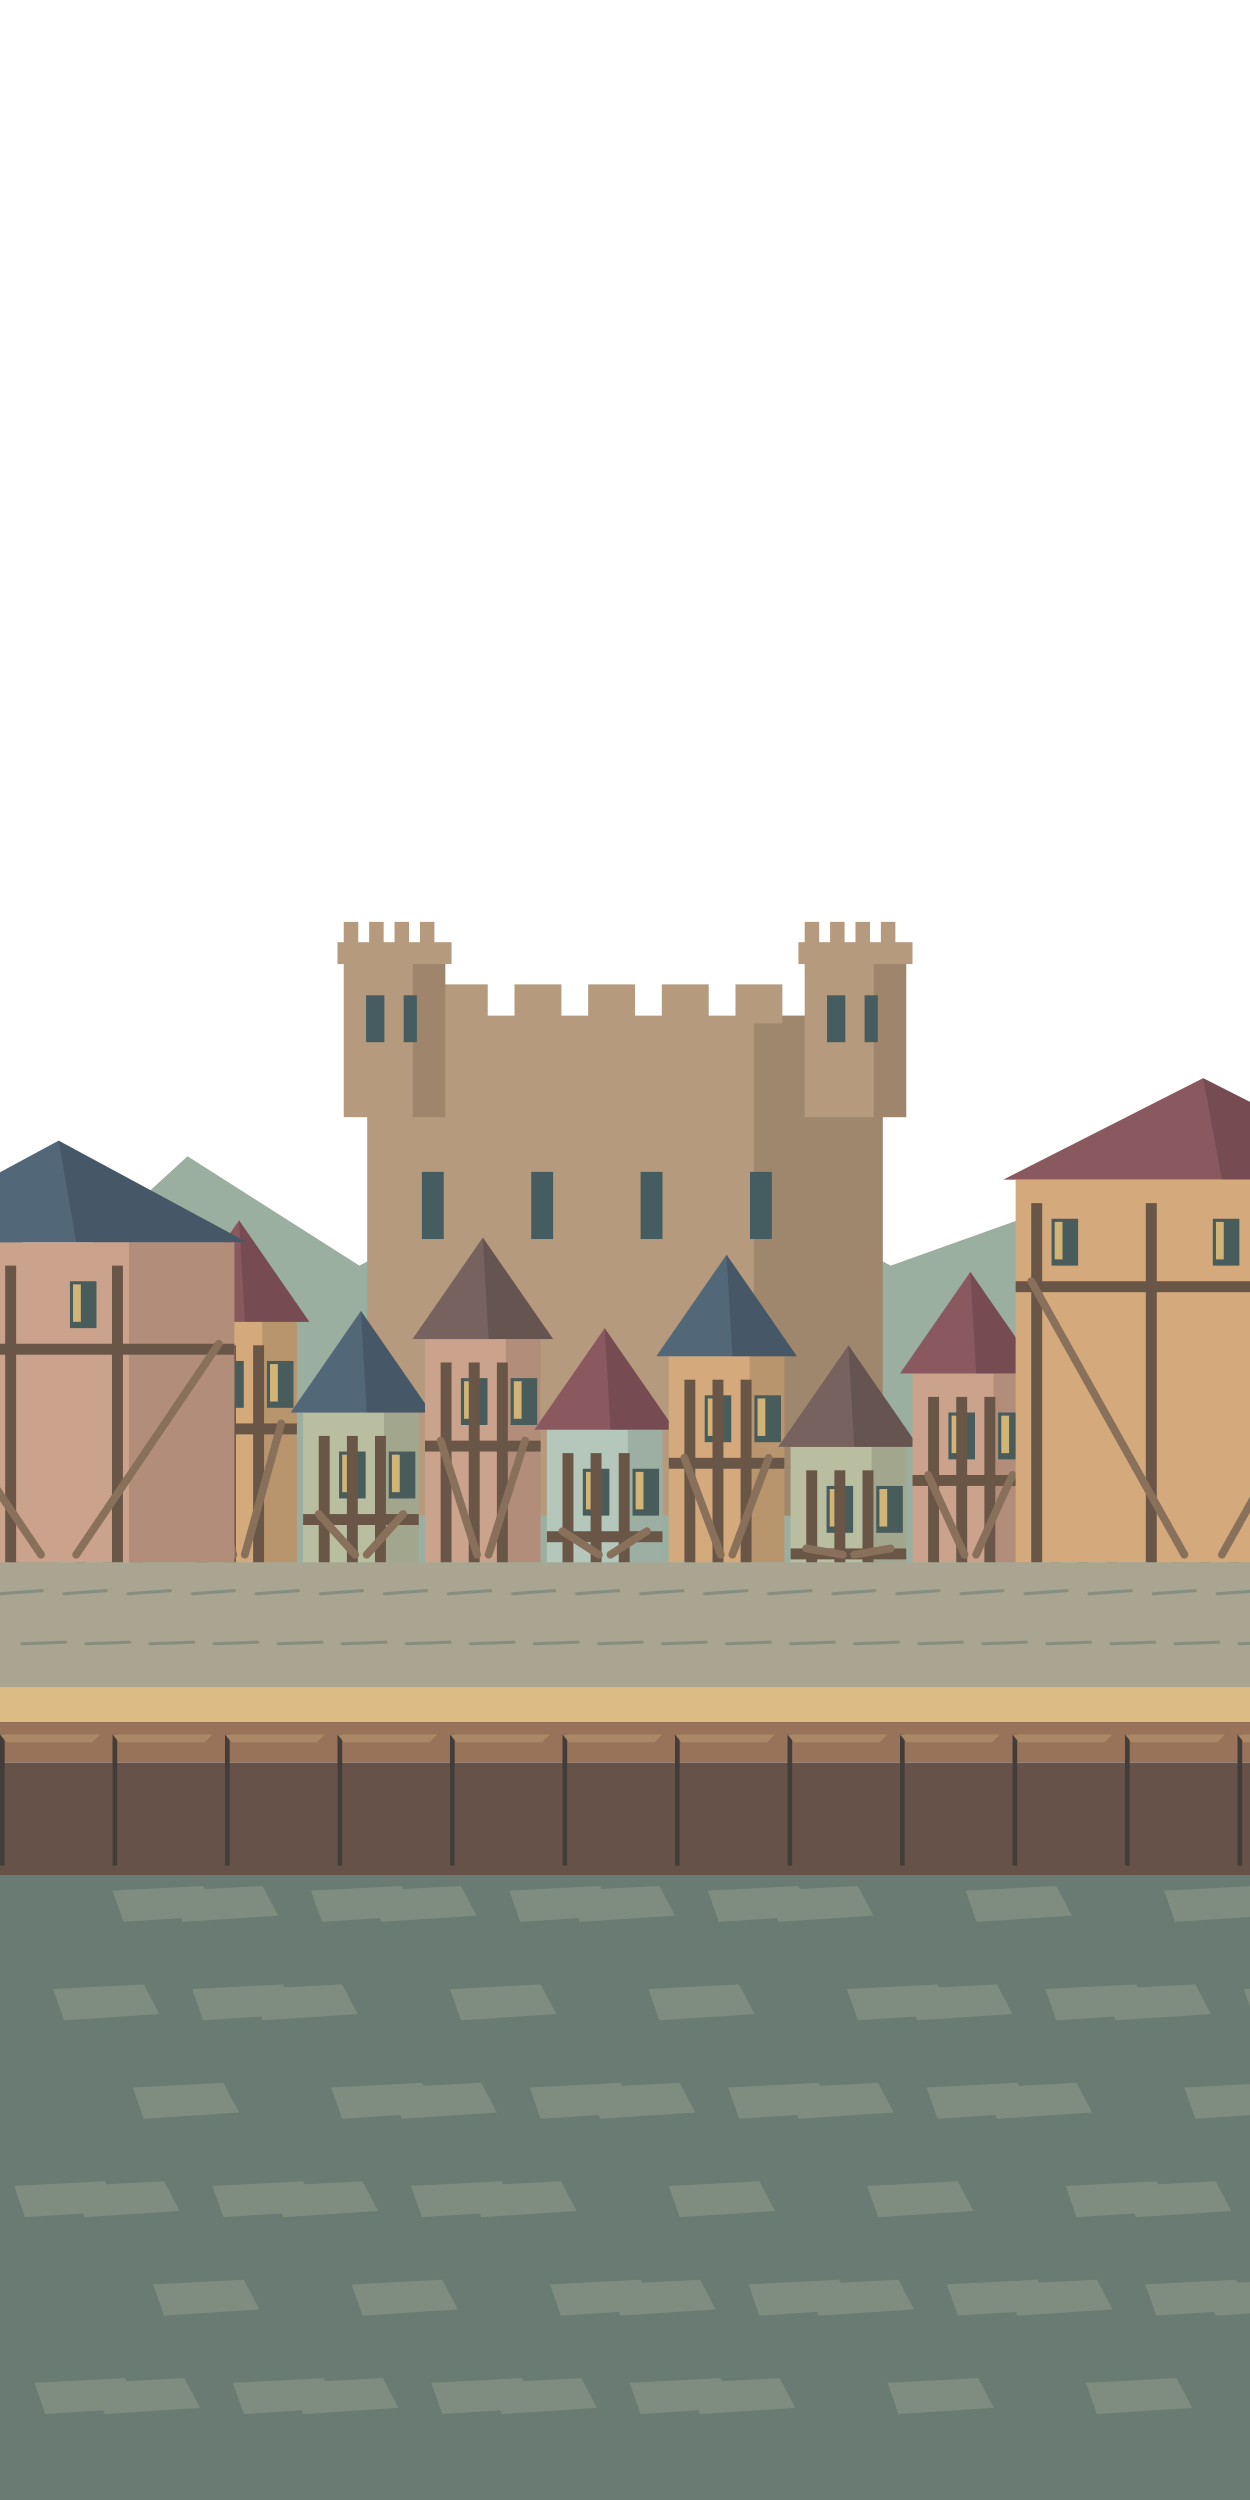
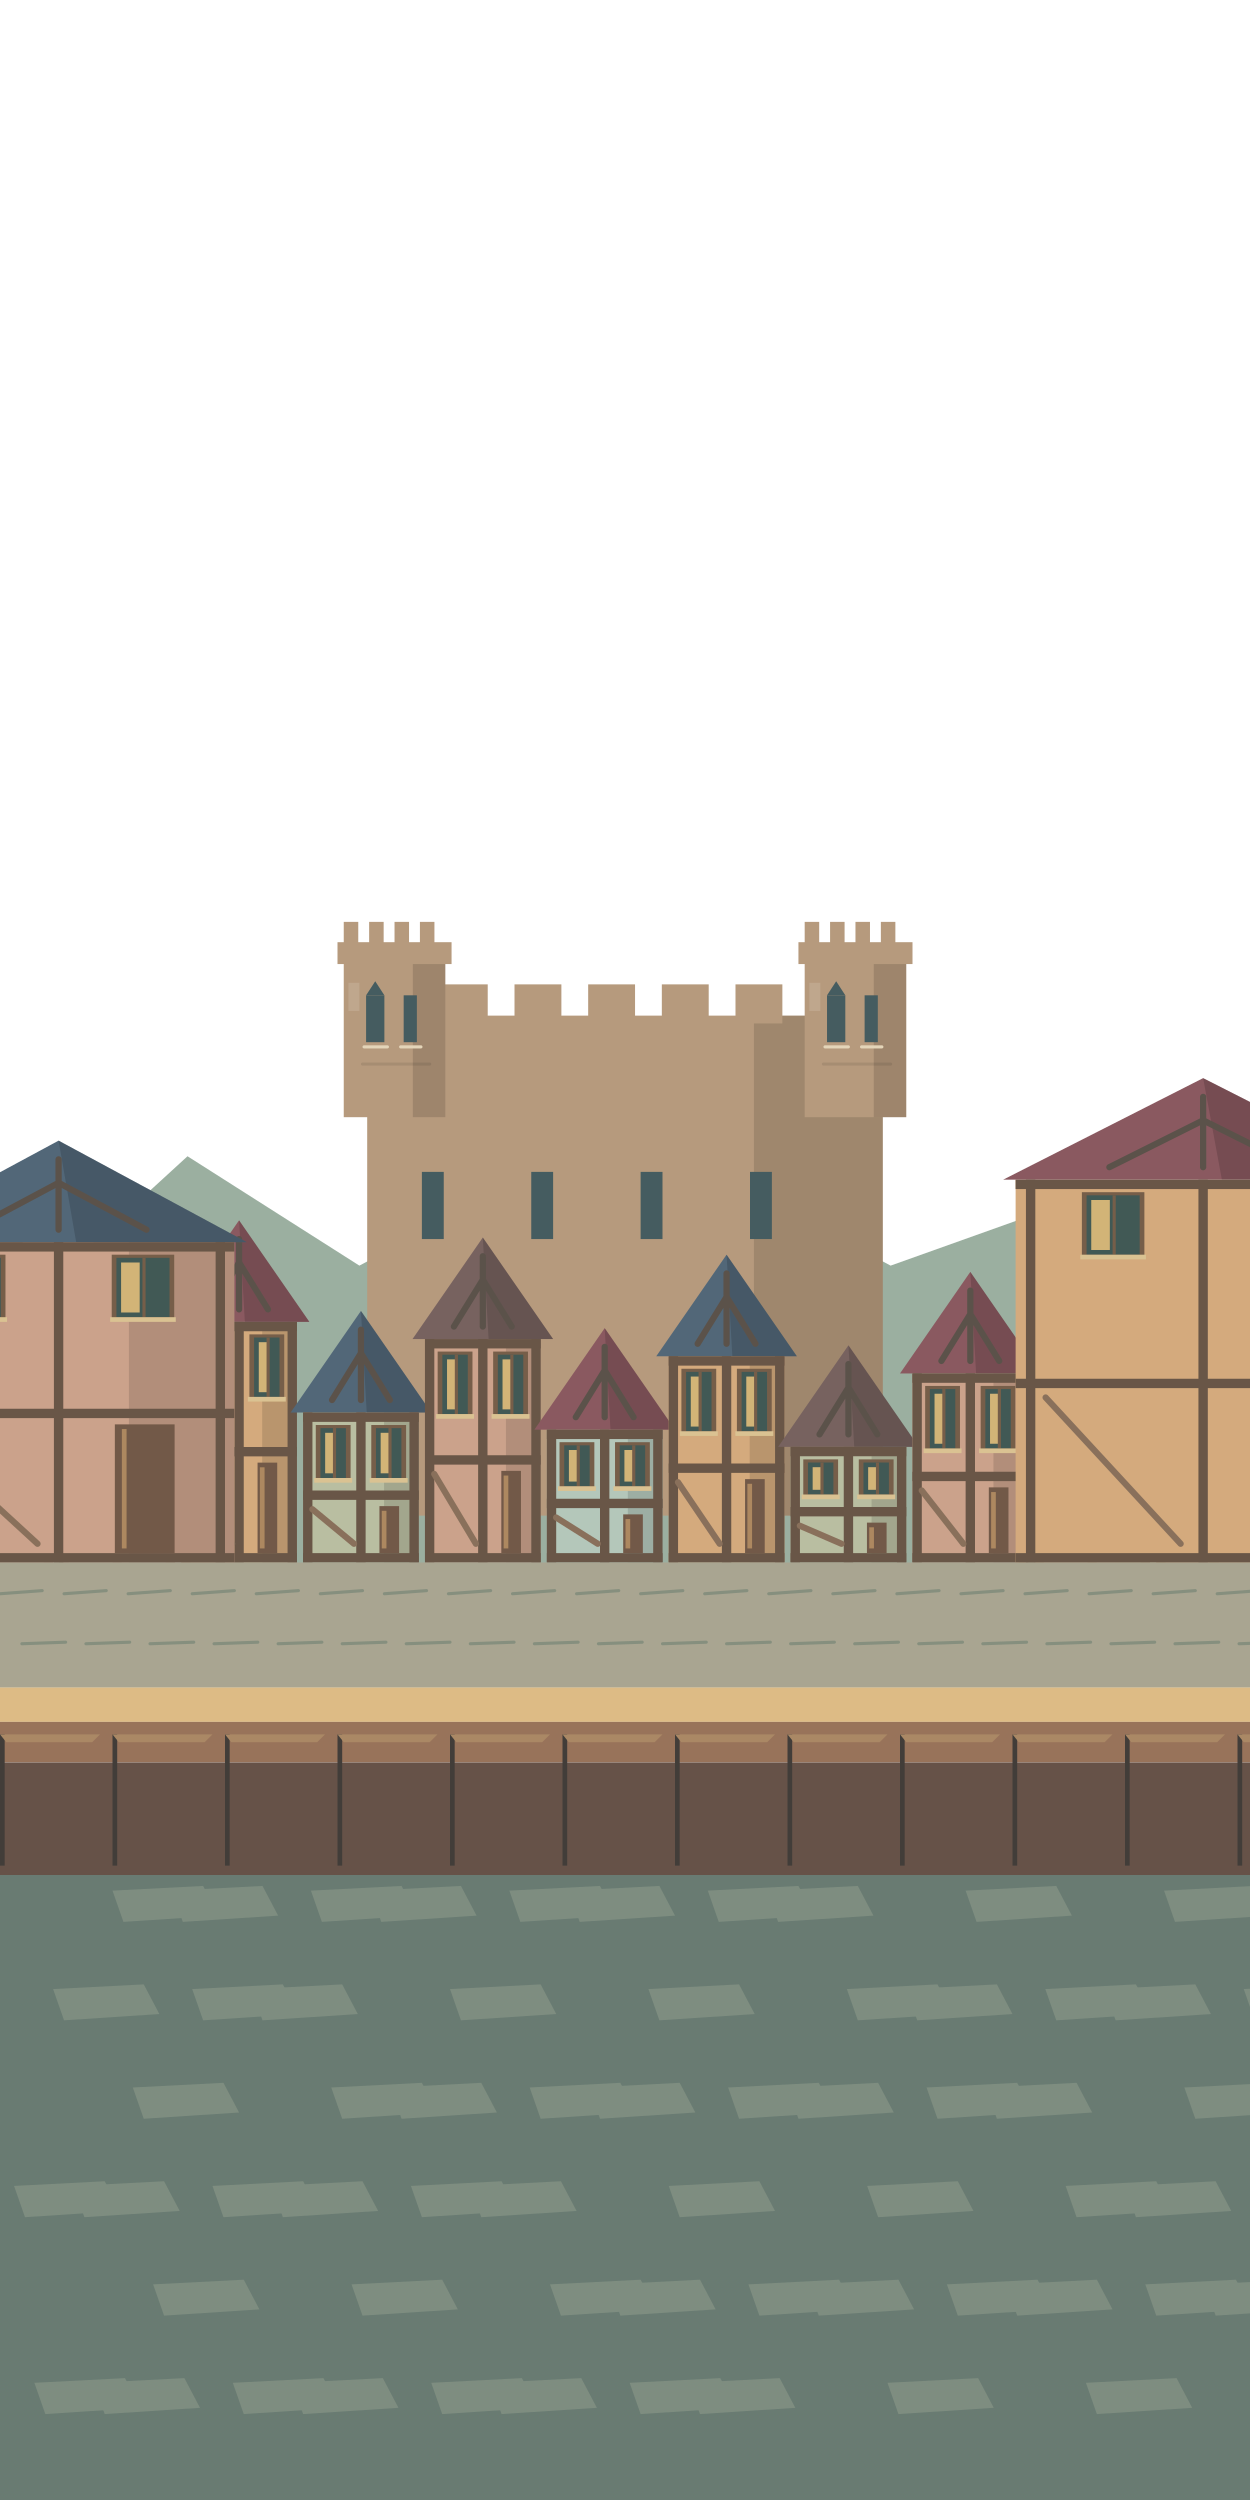
<svg xmlns="http://www.w3.org/2000/svg" width="800" height="1600" viewBox="0 0 800 1600">
  <polygon points="0,850 120,740 230,810 400,720 570,810 710,760 800,830 800,1080 0,1080" fill="#9bafa0" />
  <rect x="235" y="650" width="330" height="320" fill="#b69a7d" />
  <polygon points="482.5,650 565,650 565,970 482.5,970" fill="#00000020" />
  <rect x="235" y="630" width="30" height="25" fill="#b69a7d" />
  <rect x="282.143" y="630" width="30" height="25" fill="#b69a7d" />
  <rect x="329.286" y="630" width="30" height="25" fill="#b69a7d" />
  <rect x="376.429" y="630" width="30" height="25" fill="#b69a7d" />
  <rect x="423.571" y="630" width="30" height="25" fill="#b69a7d" />
  <rect x="470.714" y="630" width="30" height="25" fill="#b69a7d" />
  <rect x="517.857" y="630" width="30" height="25" fill="#b69a7d" />
  <rect x="220" y="615" width="65" height="100" fill="#b69a7d" />
  <polygon points="264.2,615 285,615 285,715 264.2,715" fill="#00000022" />
  <rect x="216" y="603" width="73" height="14" fill="#b69a7d" />
  <rect x="220" y="590" width="9.286" height="20" fill="#b69a7d" />
  <rect x="236.25" y="590" width="9.286" height="20" fill="#b69a7d" />
  <rect x="252.5" y="590" width="9.286" height="20" fill="#b69a7d" />
  <rect x="268.75" y="590" width="9.286" height="20" fill="#b69a7d" />
  <rect x="234.3" y="637" width="11.7" height="30" fill="#455c60" />
  <rect x="258.35" y="637" width="8.45" height="30" fill="#455c60" />
+   <polygon points="234.3,637 240.15,628 246,637" fill="#455c60" />
+   <path d="M233 670h14.95 M256.4 670h13" fill="none" stroke="#e4d5b9" stroke-width="2" stroke-linecap="round" stroke-linejoin="round" />
+   <rect x="223" y="629" width="7" height="18" fill="#ffffff20" />
+   <path d="M232 681h43" fill="none" stroke="#00000016" stroke-width="2" stroke-linecap="round" stroke-linejoin="round" />
  <rect x="515" y="615" width="65" height="100" fill="#b69a7d" />
  <polygon points="559.2,615 580,615 580,715 559.2,715" fill="#00000022" />
  <rect x="511" y="603" width="73" height="14" fill="#b69a7d" />
  <rect x="515" y="590" width="9.286" height="20" fill="#b69a7d" />
  <rect x="531.25" y="590" width="9.286" height="20" fill="#b69a7d" />
  <rect x="547.5" y="590" width="9.286" height="20" fill="#b69a7d" />
  <rect x="563.75" y="590" width="9.286" height="20" fill="#b69a7d" />
  <rect x="529.3" y="637" width="11.7" height="30" fill="#455c60" />
  <rect x="553.35" y="637" width="8.45" height="30" fill="#455c60" />
+   <polygon points="529.3,637 535.15,628 541,637" fill="#455c60" />
+   <path d="M528 670h14.95 M551.4 670h13" fill="none" stroke="#e4d5b9" stroke-width="2" stroke-linecap="round" stroke-linejoin="round" />
+   <rect x="518" y="629" width="7" height="18" fill="#ffffff20" />
+   <path d="M527 681h43" fill="none" stroke="#00000016" stroke-width="2" stroke-linecap="round" stroke-linejoin="round" />
  <rect x="270" y="750" width="14" height="43" fill="#455c60" />
  <rect x="340" y="750" width="14" height="43" fill="#455c60" />
  <rect x="410" y="750" width="14" height="43" fill="#455c60" />
  <rect x="480" y="750" width="14" height="43" fill="#455c60" />
  <rect x="-40" y="835" width="74" height="165" fill="#cba28b" />
  <polygon points="11.8,835 34,835 34,1000 11.8,1000" fill="#00000020" />
  <polygon points="-48,835 -3,770 42,835" fill="#526778" />
  <polygon points="-3,770 42,835 0.7,835" fill="#00000025" />
-   <rect x="-30" y="850" width="7" height="150" fill="#695647" />
-   <rect x="-17" y="860" width="17" height="30" fill="#475c5b" />
-   <rect x="-15" y="862" width="5" height="24" fill="#d2b477" />
-   <rect x="-12" y="850" width="7" height="150" fill="#695647" />
-   <rect x="14.82" y="860" width="17" height="30" fill="#475c5b" />
-   <rect x="16.82" y="862" width="5" height="24" fill="#d2b477" />
-   <rect x="6" y="850" width="7" height="150" fill="#695647" />
-   <rect x="-40" y="900" width="74" height="7" fill="#695647" />
-   <path d="M-30 900L-6.7 995M24 900L0.7 995" fill="none" stroke="#89705b" stroke-width="5" stroke-linecap="round" stroke-linejoin="round" />
+   <path d="M-3 782L-3 827M-21.5 827L-3 797L15.5 827" fill="none" stroke="#5b524a" stroke-width="4" stroke-linecap="round" stroke-linejoin="round" />
+   <rect x="-40.04" y="835" width="6" height="165" fill="#695647" />
+   <rect x="-6" y="835" width="6" height="165" fill="#695647" />
+   <rect x="28.04" y="835" width="6" height="165" fill="#695647" />
+   <rect x="-40" y="835" width="74" height="6" fill="#695647" />
+   <rect x="-40" y="920.8" width="74" height="6" fill="#695647" />
+   <rect x="-40" y="994" width="74" height="6" fill="#695647" />
+   <rect x="-31.9" y="843" width="22.28" height="42" fill="#765e49" />
+   <rect x="-28.9" y="845" width="16.28" height="38" fill="#415955" />
+   <rect x="-25.9" y="848" width="5.698" height="32" fill="#d2b477" />
+   <rect x="-20.923" y="845" width="2" height="38" fill="#765e49" />
+   <rect x="-32.9" y="883" width="24.28" height="3" fill="#dac292" />
+   <rect x="3.62" y="843" width="22.28" height="42" fill="#765e49" />
+   <rect x="6.62" y="845" width="16.28" height="38" fill="#415955" />
+   <rect x="9.62" y="848" width="5.698" height="32" fill="#d2b477" />
+   <rect x="14.597" y="845" width="2" height="38" fill="#765e49" />
+   <rect x="2.62" y="883" width="24.28" height="3" fill="#dac292" />
+   <path d="M-34.08 932.8L-7.44 988" fill="none" stroke="#89705b" stroke-width="4" stroke-linecap="round" stroke-linejoin="round" />
+   <rect x="8.84" y="930.8" width="12.58" height="63.2" fill="#725948" />
+   <rect x="10.32" y="933.8" width="3" height="57.2" fill="#ad8860" />
  <rect x="38" y="893" width="74" height="107" fill="#b4c7ba" />
  <polygon points="89.8,893 112,893 112,1000 89.8,1000" fill="#00000020" />
  <polygon points="30,893 75,828 120,893" fill="#77625f" />
  <polygon points="75,828 120,893 78.7,893" fill="#00000025" />
-   <rect x="48" y="908" width="7" height="92" fill="#695647" />
-   <rect x="61" y="918" width="17" height="30" fill="#475c5b" />
-   <rect x="63" y="920" width="5" height="24" fill="#d2b477" />
-   <rect x="66" y="908" width="7" height="92" fill="#695647" />
-   <rect x="92.82" y="918" width="17" height="30" fill="#475c5b" />
-   <rect x="94.82" y="920" width="5" height="24" fill="#d2b477" />
-   <rect x="84" y="908" width="7" height="92" fill="#695647" />
-   <rect x="38" y="958" width="74" height="7" fill="#695647" />
-   <path d="M48 958L71.3 995M102 958L78.7 995" fill="none" stroke="#89705b" stroke-width="5" stroke-linecap="round" stroke-linejoin="round" />
+   <path d="M75 840L75 885M56.5 885L75 855L93.5 885" fill="none" stroke="#5b524a" stroke-width="4" stroke-linecap="round" stroke-linejoin="round" />
+   <rect x="37.96" y="893" width="6" height="107" fill="#695647" />
+   <rect x="72" y="893" width="6" height="107" fill="#695647" />
+   <rect x="106.04" y="893" width="6" height="107" fill="#695647" />
+   <rect x="38" y="893" width="74" height="6" fill="#695647" />
+   <rect x="38" y="948.64" width="74" height="6" fill="#695647" />
+   <rect x="38" y="994" width="74" height="6" fill="#695647" />
+   <rect x="46.1" y="901" width="22.28" height="41.64" fill="#765e49" />
+   <rect x="49.1" y="903" width="16.28" height="37.64" fill="#415955" />
+   <rect x="52.1" y="906" width="5.698" height="31.64" fill="#d2b477" />
+   <rect x="57.077" y="903" width="2" height="37.64" fill="#765e49" />
+   <rect x="45.1" y="940.64" width="24.28" height="3" fill="#dac292" />
+   <rect x="81.62" y="901" width="22.28" height="41.64" fill="#765e49" />
+   <rect x="84.62" y="903" width="16.28" height="37.64" fill="#415955" />
+   <rect x="87.62" y="906" width="5.698" height="31.64" fill="#d2b477" />
+   <rect x="92.597" y="903" width="2" height="37.64" fill="#765e49" />
+   <rect x="80.62" y="940.64" width="24.28" height="3" fill="#dac292" />
+   <path d="M43.92 960.64L70.56 988" fill="none" stroke="#89705b" stroke-width="4" stroke-linecap="round" stroke-linejoin="round" />
+   <rect x="86.84" y="958.64" width="12.58" height="35.36" fill="#725948" />
+   <rect x="88.32" y="961.64" width="3" height="29.36" fill="#ad8860" />
  <rect x="116" y="846" width="74" height="154" fill="#d4aa7d" />
  <polygon points="167.8,846 190,846 190,1000 167.8,1000" fill="#00000020" />
  <polygon points="108,846 153,781 198,846" fill="#8a5960" />
  <polygon points="153,781 198,846 156.7,846" fill="#00000025" />
-   <rect x="126" y="861" width="7" height="139" fill="#695647" />
-   <rect x="139" y="871" width="17" height="30" fill="#475c5b" />
-   <rect x="141" y="873" width="5" height="24" fill="#d2b477" />
-   <rect x="144" y="861" width="7" height="139" fill="#695647" />
-   <rect x="170.82" y="871" width="17" height="30" fill="#475c5b" />
-   <rect x="172.82" y="873" width="5" height="24" fill="#d2b477" />
-   <rect x="162" y="861" width="7" height="139" fill="#695647" />
-   <rect x="116" y="911" width="74" height="7" fill="#695647" />
-   <path d="M126 911L149.3 995M180 911L156.7 995" fill="none" stroke="#89705b" stroke-width="5" stroke-linecap="round" stroke-linejoin="round" />
+   <path d="M153 793L153 838M134.5 838L153 808L171.5 838" fill="none" stroke="#5b524a" stroke-width="4" stroke-linecap="round" stroke-linejoin="round" />
+   <rect x="115.96" y="846" width="6" height="154" fill="#695647" />
+   <rect x="150" y="846" width="6" height="154" fill="#695647" />
+   <rect x="184.04" y="846" width="6" height="154" fill="#695647" />
+   <rect x="116" y="846" width="74" height="6" fill="#695647" />
+   <rect x="116" y="926.08" width="74" height="6" fill="#695647" />
+   <rect x="116" y="994" width="74" height="6" fill="#695647" />
+   <rect x="124.1" y="854" width="22.28" height="42" fill="#765e49" />
+   <rect x="127.1" y="856" width="16.28" height="38" fill="#415955" />
+   <rect x="130.1" y="859" width="5.698" height="32" fill="#d2b477" />
+   <rect x="135.077" y="856" width="2" height="38" fill="#765e49" />
+   <rect x="123.1" y="894" width="24.28" height="3" fill="#dac292" />
+   <rect x="159.62" y="854" width="22.28" height="42" fill="#765e49" />
+   <rect x="162.62" y="856" width="16.28" height="38" fill="#415955" />
+   <rect x="165.62" y="859" width="5.698" height="32" fill="#d2b477" />
+   <rect x="170.597" y="856" width="2" height="38" fill="#765e49" />
+   <rect x="158.62" y="894" width="24.28" height="3" fill="#dac292" />
+   <path d="M121.92 938.08L148.56 988" fill="none" stroke="#89705b" stroke-width="4" stroke-linecap="round" stroke-linejoin="round" />
+   <rect x="164.84" y="936.08" width="12.58" height="57.92" fill="#725948" />
+   <rect x="166.32" y="939.08" width="3" height="51.92" fill="#ad8860" />
  <rect x="194" y="904" width="74" height="96" fill="#b9bea1" />
  <polygon points="245.8,904 268,904 268,1000 245.8,1000" fill="#00000020" />
  <polygon points="186,904 231,839 276,904" fill="#526778" />
  <polygon points="231,839 276,904 234.7,904" fill="#00000025" />
-   <rect x="204" y="919" width="7" height="81" fill="#695647" />
-   <rect x="217" y="929" width="17" height="30" fill="#475c5b" />
-   <rect x="219" y="931" width="5" height="24" fill="#d2b477" />
-   <rect x="222" y="919" width="7" height="81" fill="#695647" />
-   <rect x="248.82" y="929" width="17" height="30" fill="#475c5b" />
-   <rect x="250.82" y="931" width="5" height="24" fill="#d2b477" />
-   <rect x="240" y="919" width="7" height="81" fill="#695647" />
-   <rect x="194" y="969" width="74" height="7" fill="#695647" />
-   <path d="M204 969L227.3 995M258 969L234.7 995" fill="none" stroke="#89705b" stroke-width="5" stroke-linecap="round" stroke-linejoin="round" />
+   <path d="M231 851L231 896M212.5 896L231 866L249.5 896" fill="none" stroke="#5b524a" stroke-width="4" stroke-linecap="round" stroke-linejoin="round" />
+   <rect x="193.96" y="904" width="6" height="96" fill="#695647" />
+   <rect x="228" y="904" width="6" height="96" fill="#695647" />
+   <rect x="262.04" y="904" width="6" height="96" fill="#695647" />
+   <rect x="194" y="904" width="74" height="6" fill="#695647" />
+   <rect x="194" y="953.92" width="74" height="6" fill="#695647" />
+   <rect x="194" y="994" width="74" height="6" fill="#695647" />
+   <rect x="202.1" y="912" width="22.28" height="35.92" fill="#765e49" />
+   <rect x="205.1" y="914" width="16.28" height="31.92" fill="#415955" />
+   <rect x="208.1" y="917" width="5.698" height="25.92" fill="#d2b477" />
+   <rect x="213.077" y="914" width="2" height="31.92" fill="#765e49" />
+   <rect x="201.1" y="945.92" width="24.28" height="3" fill="#dac292" />
+   <rect x="237.62" y="912" width="22.28" height="35.92" fill="#765e49" />
+   <rect x="240.62" y="914" width="16.28" height="31.92" fill="#415955" />
+   <rect x="243.62" y="917" width="5.698" height="25.92" fill="#d2b477" />
+   <rect x="248.597" y="914" width="2" height="31.92" fill="#765e49" />
+   <rect x="236.62" y="945.92" width="24.28" height="3" fill="#dac292" />
+   <path d="M199.92 965.92L226.56 988" fill="none" stroke="#89705b" stroke-width="4" stroke-linecap="round" stroke-linejoin="round" />
+   <rect x="242.84" y="963.92" width="12.58" height="30.08" fill="#725948" />
+   <rect x="244.32" y="966.92" width="3" height="24.08" fill="#ad8860" />
  <rect x="272" y="857" width="74" height="143" fill="#cba28b" />
  <polygon points="323.8,857 346,857 346,1000 323.8,1000" fill="#00000020" />
  <polygon points="264,857 309,792 354,857" fill="#77625f" />
  <polygon points="309,792 354,857 312.7,857" fill="#00000025" />
-   <rect x="282" y="872" width="7" height="128" fill="#695647" />
-   <rect x="295" y="882" width="17" height="30" fill="#475c5b" />
-   <rect x="297" y="884" width="5" height="24" fill="#d2b477" />
-   <rect x="300" y="872" width="7" height="128" fill="#695647" />
-   <rect x="326.82" y="882" width="17" height="30" fill="#475c5b" />
-   <rect x="328.82" y="884" width="5" height="24" fill="#d2b477" />
-   <rect x="318" y="872" width="7" height="128" fill="#695647" />
-   <rect x="272" y="922" width="74" height="7" fill="#695647" />
-   <path d="M282 922L305.3 995M336 922L312.7 995" fill="none" stroke="#89705b" stroke-width="5" stroke-linecap="round" stroke-linejoin="round" />
+   <path d="M309 804L309 849M290.5 849L309 819L327.5 849" fill="none" stroke="#5b524a" stroke-width="4" stroke-linecap="round" stroke-linejoin="round" />
+   <rect x="271.96" y="857" width="6" height="143" fill="#695647" />
+   <rect x="306" y="857" width="6" height="143" fill="#695647" />
+   <rect x="340.04" y="857" width="6" height="143" fill="#695647" />
+   <rect x="272" y="857" width="74" height="6" fill="#695647" />
+   <rect x="272" y="931.36" width="74" height="6" fill="#695647" />
+   <rect x="272" y="994" width="74" height="6" fill="#695647" />
+   <rect x="280.1" y="865" width="22.28" height="42" fill="#765e49" />
+   <rect x="283.1" y="867" width="16.28" height="38" fill="#415955" />
+   <rect x="286.1" y="870" width="5.698" height="32" fill="#d2b477" />
+   <rect x="291.077" y="867" width="2" height="38" fill="#765e49" />
+   <rect x="279.1" y="905" width="24.28" height="3" fill="#dac292" />
+   <rect x="315.62" y="865" width="22.28" height="42" fill="#765e49" />
+   <rect x="318.62" y="867" width="16.28" height="38" fill="#415955" />
+   <rect x="321.62" y="870" width="5.698" height="32" fill="#d2b477" />
+   <rect x="326.597" y="867" width="2" height="38" fill="#765e49" />
+   <rect x="314.62" y="905" width="24.28" height="3" fill="#dac292" />
+   <path d="M277.92 943.36L304.56 988" fill="none" stroke="#89705b" stroke-width="4" stroke-linecap="round" stroke-linejoin="round" />
+   <rect x="320.84" y="941.36" width="12.58" height="52.64" fill="#725948" />
+   <rect x="322.32" y="944.36" width="3" height="46.64" fill="#ad8860" />
  <rect x="350" y="915" width="74" height="85" fill="#b4c7ba" />
  <polygon points="401.8,915 424,915 424,1000 401.8,1000" fill="#00000020" />
  <polygon points="342,915 387,850 432,915" fill="#8a5960" />
  <polygon points="387,850 432,915 390.7,915" fill="#00000025" />
-   <rect x="360" y="930" width="7" height="70" fill="#695647" />
-   <rect x="373" y="940" width="17" height="30" fill="#475c5b" />
-   <rect x="375" y="942" width="5" height="24" fill="#d2b477" />
-   <rect x="378" y="930" width="7" height="70" fill="#695647" />
-   <rect x="404.82" y="940" width="17" height="30" fill="#475c5b" />
-   <rect x="406.82" y="942" width="5" height="24" fill="#d2b477" />
-   <rect x="396" y="930" width="7" height="70" fill="#695647" />
-   <rect x="350" y="980" width="74" height="7" fill="#695647" />
-   <path d="M360 980L383.3 995M414 980L390.7 995" fill="none" stroke="#89705b" stroke-width="5" stroke-linecap="round" stroke-linejoin="round" />
+   <path d="M387 862L387 907M368.5 907L387 877L405.5 907" fill="none" stroke="#5b524a" stroke-width="4" stroke-linecap="round" stroke-linejoin="round" />
+   <rect x="349.96" y="915" width="6" height="85" fill="#695647" />
+   <rect x="384" y="915" width="6" height="85" fill="#695647" />
+   <rect x="418.04" y="915" width="6" height="85" fill="#695647" />
+   <rect x="350" y="915" width="74" height="6" fill="#695647" />
+   <rect x="350" y="959.2" width="74" height="6" fill="#695647" />
+   <rect x="350" y="994" width="74" height="6" fill="#695647" />
+   <rect x="358.1" y="923" width="22.28" height="30.2" fill="#765e49" />
+   <rect x="361.1" y="925" width="16.28" height="26.2" fill="#415955" />
+   <rect x="364.1" y="928" width="5.698" height="20.2" fill="#d2b477" />
+   <rect x="369.077" y="925" width="2" height="26.2" fill="#765e49" />
+   <rect x="357.1" y="951.2" width="24.28" height="3" fill="#dac292" />
+   <rect x="393.62" y="923" width="22.28" height="30.2" fill="#765e49" />
+   <rect x="396.62" y="925" width="16.28" height="26.2" fill="#415955" />
+   <rect x="399.62" y="928" width="5.698" height="20.2" fill="#d2b477" />
+   <rect x="404.597" y="925" width="2" height="26.2" fill="#765e49" />
+   <rect x="392.62" y="951.2" width="24.28" height="3" fill="#dac292" />
+   <path d="M355.92 971.2L382.56 988" fill="none" stroke="#89705b" stroke-width="4" stroke-linecap="round" stroke-linejoin="round" />
+   <rect x="398.84" y="969.2" width="12.58" height="24.8" fill="#725948" />
+   <rect x="400.32" y="972.2" width="3" height="18.8" fill="#ad8860" />
  <rect x="428" y="868" width="74" height="132" fill="#d4aa7d" />
  <polygon points="479.8,868 502,868 502,1000 479.8,1000" fill="#00000020" />
  <polygon points="420,868 465,803 510,868" fill="#526778" />
  <polygon points="465,803 510,868 468.7,868" fill="#00000025" />
-   <rect x="438" y="883" width="7" height="117" fill="#695647" />
-   <rect x="451" y="893" width="17" height="30" fill="#475c5b" />
-   <rect x="453" y="895" width="5" height="24" fill="#d2b477" />
-   <rect x="456" y="883" width="7" height="117" fill="#695647" />
-   <rect x="482.82" y="893" width="17" height="30" fill="#475c5b" />
-   <rect x="484.82" y="895" width="5" height="24" fill="#d2b477" />
-   <rect x="474" y="883" width="7" height="117" fill="#695647" />
-   <rect x="428" y="933" width="74" height="7" fill="#695647" />
-   <path d="M438 933L461.3 995M492 933L468.7 995" fill="none" stroke="#89705b" stroke-width="5" stroke-linecap="round" stroke-linejoin="round" />
+   <path d="M465 815L465 860M446.5 860L465 830L483.5 860" fill="none" stroke="#5b524a" stroke-width="4" stroke-linecap="round" stroke-linejoin="round" />
+   <rect x="427.96" y="868" width="6" height="132" fill="#695647" />
+   <rect x="462" y="868" width="6" height="132" fill="#695647" />
+   <rect x="496.04" y="868" width="6" height="132" fill="#695647" />
+   <rect x="428" y="868" width="74" height="6" fill="#695647" />
+   <rect x="428" y="936.64" width="74" height="6" fill="#695647" />
+   <rect x="428" y="994" width="74" height="6" fill="#695647" />
+   <rect x="436.1" y="876" width="22.28" height="42" fill="#765e49" />
+   <rect x="439.1" y="878" width="16.28" height="38" fill="#415955" />
+   <rect x="442.1" y="881" width="5.698" height="32" fill="#d2b477" />
+   <rect x="447.077" y="878" width="2" height="38" fill="#765e49" />
+   <rect x="435.1" y="916" width="24.28" height="3" fill="#dac292" />
+   <rect x="471.62" y="876" width="22.28" height="42" fill="#765e49" />
+   <rect x="474.62" y="878" width="16.28" height="38" fill="#415955" />
+   <rect x="477.62" y="881" width="5.698" height="32" fill="#d2b477" />
+   <rect x="482.597" y="878" width="2" height="38" fill="#765e49" />
+   <rect x="470.62" y="916" width="24.28" height="3" fill="#dac292" />
+   <path d="M433.92 948.64L460.56 988" fill="none" stroke="#89705b" stroke-width="4" stroke-linecap="round" stroke-linejoin="round" />
+   <rect x="476.84" y="946.64" width="12.58" height="47.36" fill="#725948" />
+   <rect x="478.32" y="949.64" width="3" height="41.36" fill="#ad8860" />
  <rect x="506" y="926" width="74" height="74" fill="#b9bea1" />
  <polygon points="557.8,926 580,926 580,1000 557.8,1000" fill="#00000020" />
  <polygon points="498,926 543,861 588,926" fill="#77625f" />
  <polygon points="543,861 588,926 546.7,926" fill="#00000025" />
-   <rect x="516" y="941" width="7" height="59" fill="#695647" />
-   <rect x="529" y="951" width="17" height="30" fill="#475c5b" />
-   <rect x="531" y="953" width="5" height="24" fill="#d2b477" />
-   <rect x="534" y="941" width="7" height="59" fill="#695647" />
-   <rect x="560.82" y="951" width="17" height="30" fill="#475c5b" />
-   <rect x="562.82" y="953" width="5" height="24" fill="#d2b477" />
-   <rect x="552" y="941" width="7" height="59" fill="#695647" />
-   <rect x="506" y="991" width="74" height="7" fill="#695647" />
-   <path d="M516 991L539.3 995M570 991L546.7 995" fill="none" stroke="#89705b" stroke-width="5" stroke-linecap="round" stroke-linejoin="round" />
+   <path d="M543 873L543 918M524.5 918L543 888L561.5 918" fill="none" stroke="#5b524a" stroke-width="4" stroke-linecap="round" stroke-linejoin="round" />
+   <rect x="505.96" y="926" width="6" height="74" fill="#695647" />
+   <rect x="540" y="926" width="6" height="74" fill="#695647" />
+   <rect x="574.04" y="926" width="6" height="74" fill="#695647" />
+   <rect x="506" y="926" width="74" height="6" fill="#695647" />
+   <rect x="506" y="964.48" width="74" height="6" fill="#695647" />
+   <rect x="506" y="994" width="74" height="6" fill="#695647" />
+   <rect x="514.1" y="934" width="22.28" height="24.48" fill="#765e49" />
+   <rect x="517.1" y="936" width="16.28" height="20.48" fill="#415955" />
+   <rect x="520.1" y="939" width="5.698" height="14.48" fill="#d2b477" />
+   <rect x="525.077" y="936" width="2" height="20.48" fill="#765e49" />
+   <rect x="513.1" y="956.48" width="24.28" height="3" fill="#dac292" />
+   <rect x="549.62" y="934" width="22.28" height="24.48" fill="#765e49" />
+   <rect x="552.62" y="936" width="16.28" height="20.48" fill="#415955" />
+   <rect x="555.62" y="939" width="5.698" height="14.48" fill="#d2b477" />
+   <rect x="560.597" y="936" width="2" height="20.48" fill="#765e49" />
+   <rect x="548.62" y="956.48" width="24.28" height="3" fill="#dac292" />
+   <path d="M511.92 976.48L538.56 988" fill="none" stroke="#89705b" stroke-width="4" stroke-linecap="round" stroke-linejoin="round" />
+   <rect x="554.84" y="974.48" width="12.58" height="19.52" fill="#725948" />
+   <rect x="556.32" y="977.48" width="3" height="13.52" fill="#ad8860" />
  <rect x="584" y="879" width="74" height="121" fill="#cba28b" />
  <polygon points="635.8,879 658,879 658,1000 635.8,1000" fill="#00000020" />
  <polygon points="576,879 621,814 666,879" fill="#8a5960" />
  <polygon points="621,814 666,879 624.7,879" fill="#00000025" />
-   <rect x="594" y="894" width="7" height="106" fill="#695647" />
-   <rect x="607" y="904" width="17" height="30" fill="#475c5b" />
-   <rect x="609" y="906" width="5" height="24" fill="#d2b477" />
-   <rect x="612" y="894" width="7" height="106" fill="#695647" />
-   <rect x="638.82" y="904" width="17" height="30" fill="#475c5b" />
-   <rect x="640.82" y="906" width="5" height="24" fill="#d2b477" />
-   <rect x="630" y="894" width="7" height="106" fill="#695647" />
-   <rect x="584" y="944" width="74" height="7" fill="#695647" />
-   <path d="M594 944L617.3 995M648 944L624.7 995" fill="none" stroke="#89705b" stroke-width="5" stroke-linecap="round" stroke-linejoin="round" />
+   <path d="M621 826L621 871M602.5 871L621 841L639.5 871" fill="none" stroke="#5b524a" stroke-width="4" stroke-linecap="round" stroke-linejoin="round" />
+   <rect x="583.96" y="879" width="6" height="121" fill="#695647" />
+   <rect x="618" y="879" width="6" height="121" fill="#695647" />
+   <rect x="652.04" y="879" width="6" height="121" fill="#695647" />
+   <rect x="584" y="879" width="74" height="6" fill="#695647" />
+   <rect x="584" y="941.92" width="74" height="6" fill="#695647" />
+   <rect x="584" y="994" width="74" height="6" fill="#695647" />
+   <rect x="592.1" y="887" width="22.28" height="42" fill="#765e49" />
+   <rect x="595.1" y="889" width="16.28" height="38" fill="#415955" />
+   <rect x="598.1" y="892" width="5.698" height="32" fill="#d2b477" />
+   <rect x="603.077" y="889" width="2" height="38" fill="#765e49" />
+   <rect x="591.1" y="927" width="24.28" height="3" fill="#dac292" />
+   <rect x="627.62" y="887" width="22.28" height="42" fill="#765e49" />
+   <rect x="630.62" y="889" width="16.28" height="38" fill="#415955" />
+   <rect x="633.62" y="892" width="5.698" height="32" fill="#d2b477" />
+   <rect x="638.597" y="889" width="2" height="38" fill="#765e49" />
+   <rect x="626.62" y="927" width="24.28" height="3" fill="#dac292" />
+   <path d="M589.92 953.92L616.56 988" fill="none" stroke="#89705b" stroke-width="4" stroke-linecap="round" stroke-linejoin="round" />
+   <rect x="632.84" y="951.92" width="12.58" height="42.08" fill="#725948" />
+   <rect x="634.32" y="954.92" width="3" height="36.08" fill="#ad8860" />
  <rect x="662" y="832" width="74" height="168" fill="#b4c7ba" />
  <polygon points="713.8,832 736,832 736,1000 713.8,1000" fill="#00000020" />
  <polygon points="654,832 699,767 744,832" fill="#526778" />
  <polygon points="699,767 744,832 702.7,832" fill="#00000025" />
-   <rect x="672" y="847" width="7" height="153" fill="#695647" />
-   <rect x="685" y="857" width="17" height="30" fill="#475c5b" />
-   <rect x="687" y="859" width="5" height="24" fill="#d2b477" />
-   <rect x="690" y="847" width="7" height="153" fill="#695647" />
-   <rect x="716.82" y="857" width="17" height="30" fill="#475c5b" />
-   <rect x="718.82" y="859" width="5" height="24" fill="#d2b477" />
-   <rect x="708" y="847" width="7" height="153" fill="#695647" />
-   <rect x="662" y="897" width="74" height="7" fill="#695647" />
-   <path d="M672 897L695.3 995M726 897L702.7 995" fill="none" stroke="#89705b" stroke-width="5" stroke-linecap="round" stroke-linejoin="round" />
+   <path d="M699 779L699 824M680.5 824L699 794L717.5 824" fill="none" stroke="#5b524a" stroke-width="4" stroke-linecap="round" stroke-linejoin="round" />
+   <rect x="661.96" y="832" width="6" height="168" fill="#695647" />
+   <rect x="696" y="832" width="6" height="168" fill="#695647" />
+   <rect x="730.04" y="832" width="6" height="168" fill="#695647" />
+   <rect x="662" y="832" width="74" height="6" fill="#695647" />
+   <rect x="662" y="919.36" width="74" height="6" fill="#695647" />
+   <rect x="662" y="994" width="74" height="6" fill="#695647" />
+   <rect x="670.1" y="840" width="22.28" height="42" fill="#765e49" />
+   <rect x="673.1" y="842" width="16.28" height="38" fill="#415955" />
+   <rect x="676.1" y="845" width="5.698" height="32" fill="#d2b477" />
+   <rect x="681.077" y="842" width="2" height="38" fill="#765e49" />
+   <rect x="669.1" y="880" width="24.28" height="3" fill="#dac292" />
+   <rect x="705.62" y="840" width="22.28" height="42" fill="#765e49" />
+   <rect x="708.62" y="842" width="16.28" height="38" fill="#415955" />
+   <rect x="711.62" y="845" width="5.698" height="32" fill="#d2b477" />
+   <rect x="716.597" y="842" width="2" height="38" fill="#765e49" />
+   <rect x="704.62" y="880" width="24.28" height="3" fill="#dac292" />
+   <path d="M667.92 931.36L694.56 988" fill="none" stroke="#89705b" stroke-width="4" stroke-linecap="round" stroke-linejoin="round" />
+   <rect x="710.84" y="929.36" width="12.58" height="64.64" fill="#725948" />
+   <rect x="712.32" y="932.36" width="3" height="58.64" fill="#ad8860" />
  <rect x="740" y="890" width="74" height="110" fill="#d4aa7d" />
  <polygon points="791.8,890 814,890 814,1000 791.8,1000" fill="#00000020" />
  <polygon points="732,890 777,825 822,890" fill="#77625f" />
  <polygon points="777,825 822,890 780.7,890" fill="#00000025" />
-   <rect x="750" y="905" width="7" height="95" fill="#695647" />
-   <rect x="763" y="915" width="17" height="30" fill="#475c5b" />
-   <rect x="765" y="917" width="5" height="24" fill="#d2b477" />
-   <rect x="768" y="905" width="7" height="95" fill="#695647" />
-   <rect x="794.82" y="915" width="17" height="30" fill="#475c5b" />
-   <rect x="796.82" y="917" width="5" height="24" fill="#d2b477" />
-   <rect x="786" y="905" width="7" height="95" fill="#695647" />
-   <rect x="740" y="955" width="74" height="7" fill="#695647" />
-   <path d="M750 955L773.3 995M804 955L780.7 995" fill="none" stroke="#89705b" stroke-width="5" stroke-linecap="round" stroke-linejoin="round" />
+   <path d="M777 837L777 882M758.5 882L777 852L795.5 882" fill="none" stroke="#5b524a" stroke-width="4" stroke-linecap="round" stroke-linejoin="round" />
+   <rect x="739.96" y="890" width="6" height="110" fill="#695647" />
+   <rect x="774" y="890" width="6" height="110" fill="#695647" />
+   <rect x="808.04" y="890" width="6" height="110" fill="#695647" />
+   <rect x="740" y="890" width="74" height="6" fill="#695647" />
+   <rect x="740" y="947.2" width="74" height="6" fill="#695647" />
+   <rect x="740" y="994" width="74" height="6" fill="#695647" />
+   <rect x="748.1" y="898" width="22.28" height="42" fill="#765e49" />
+   <rect x="751.1" y="900" width="16.28" height="38" fill="#415955" />
+   <rect x="754.1" y="903" width="5.698" height="32" fill="#d2b477" />
+   <rect x="759.077" y="900" width="2" height="38" fill="#765e49" />
+   <rect x="747.1" y="938" width="24.28" height="3" fill="#dac292" />
+   <rect x="783.62" y="898" width="22.28" height="42" fill="#765e49" />
+   <rect x="786.62" y="900" width="16.28" height="38" fill="#415955" />
+   <rect x="789.62" y="903" width="5.698" height="32" fill="#d2b477" />
+   <rect x="794.597" y="900" width="2" height="38" fill="#765e49" />
+   <rect x="782.62" y="938" width="24.28" height="3" fill="#dac292" />
+   <path d="M745.92 959.2L772.56 988" fill="none" stroke="#89705b" stroke-width="4" stroke-linecap="round" stroke-linejoin="round" />
+   <rect x="788.84" y="957.2" width="12.58" height="36.8" fill="#725948" />
+   <rect x="790.32" y="960.2" width="3" height="30.8" fill="#ad8860" />
  <rect x="818" y="843" width="74" height="157" fill="#b9bea1" />
  <polygon points="869.8,843 892,843 892,1000 869.8,1000" fill="#00000020" />
  <polygon points="810,843 855,778 900,843" fill="#8a5960" />
  <polygon points="855,778 900,843 858.7,843" fill="#00000025" />
-   <rect x="828" y="858" width="7" height="142" fill="#695647" />
-   <rect x="841" y="868" width="17" height="30" fill="#475c5b" />
-   <rect x="843" y="870" width="5" height="24" fill="#d2b477" />
-   <rect x="846" y="858" width="7" height="142" fill="#695647" />
-   <rect x="872.82" y="868" width="17" height="30" fill="#475c5b" />
-   <rect x="874.82" y="870" width="5" height="24" fill="#d2b477" />
-   <rect x="864" y="858" width="7" height="142" fill="#695647" />
-   <rect x="818" y="908" width="74" height="7" fill="#695647" />
-   <path d="M828 908L851.3 995M882 908L858.7 995" fill="none" stroke="#89705b" stroke-width="5" stroke-linecap="round" stroke-linejoin="round" />
+   <path d="M855 790L855 835M836.5 835L855 805L873.5 835" fill="none" stroke="#5b524a" stroke-width="4" stroke-linecap="round" stroke-linejoin="round" />
+   <rect x="817.96" y="843" width="6" height="157" fill="#695647" />
+   <rect x="852" y="843" width="6" height="157" fill="#695647" />
+   <rect x="886.04" y="843" width="6" height="157" fill="#695647" />
+   <rect x="818" y="843" width="74" height="6" fill="#695647" />
+   <rect x="818" y="924.64" width="74" height="6" fill="#695647" />
+   <rect x="818" y="994" width="74" height="6" fill="#695647" />
+   <rect x="826.1" y="851" width="22.28" height="42" fill="#765e49" />
+   <rect x="829.1" y="853" width="16.28" height="38" fill="#415955" />
+   <rect x="832.1" y="856" width="5.698" height="32" fill="#d2b477" />
+   <rect x="837.077" y="853" width="2" height="38" fill="#765e49" />
+   <rect x="825.1" y="891" width="24.28" height="3" fill="#dac292" />
+   <rect x="861.62" y="851" width="22.28" height="42" fill="#765e49" />
+   <rect x="864.62" y="853" width="16.28" height="38" fill="#415955" />
+   <rect x="867.62" y="856" width="5.698" height="32" fill="#d2b477" />
+   <rect x="872.597" y="853" width="2" height="38" fill="#765e49" />
+   <rect x="860.62" y="891" width="24.28" height="3" fill="#dac292" />
+   <path d="M823.92 936.64L850.56 988" fill="none" stroke="#89705b" stroke-width="4" stroke-linecap="round" stroke-linejoin="round" />
+   <rect x="866.84" y="934.64" width="12.58" height="59.36" fill="#725948" />
+   <rect x="868.32" y="937.64" width="3" height="53.36" fill="#ad8860" />
  <rect x="-75" y="795" width="225" height="205" fill="#cba28b" />
  <polygon points="82.5,795 150,795 150,1000 82.5,1000" fill="#00000020" />
  <polygon points="-83,795 37.5,730 158,795" fill="#526778" />
  <polygon points="37.5,730 158,795 48.75,795" fill="#00000025" />
-   <rect x="-65" y="810" width="7" height="190" fill="#695647" />
-   <rect x="-52" y="820" width="17" height="30" fill="#475c5b" />
-   <rect x="-50" y="822" width="5" height="24" fill="#d2b477" />
-   <rect x="3.333" y="810" width="7" height="190" fill="#695647" />
-   <rect x="44.75" y="820" width="17" height="30" fill="#475c5b" />
-   <rect x="46.75" y="822" width="5" height="24" fill="#d2b477" />
-   <rect x="71.667" y="810" width="7" height="190" fill="#695647" />
-   <rect x="-75" y="860" width="225" height="7" fill="#695647" />
-   <path d="M-65 860L26.25 995M140 860L48.75 995" fill="none" stroke="#89705b" stroke-width="5" stroke-linecap="round" stroke-linejoin="round" />
+   <path d="M37.5 742L37.5 787M-18.75 787L37.5 757L93.75 787" fill="none" stroke="#5b524a" stroke-width="4" stroke-linecap="round" stroke-linejoin="round" />
+   <rect x="-69" y="795" width="6" height="205" fill="#695647" />
+   <rect x="34.5" y="795" width="6" height="205" fill="#695647" />
+   <rect x="138" y="795" width="6" height="205" fill="#695647" />
+   <rect x="-75" y="795" width="225" height="6" fill="#695647" />
+   <rect x="-75" y="901.6" width="225" height="6" fill="#695647" />
+   <rect x="-75" y="994" width="225" height="6" fill="#695647" />
+   <rect x="-36.5" y="803" width="40" height="42" fill="#765e49" />
+   <rect x="-33.5" y="805" width="34" height="38" fill="#415955" />
+   <rect x="-30.5" y="808" width="11.9" height="32" fill="#d2b477" />
+   <rect x="-16.84" y="805" width="2" height="38" fill="#765e49" />
+   <rect x="-37.5" y="843" width="42" height="3" fill="#dac292" />
+   <rect x="71.5" y="803" width="40" height="42" fill="#765e49" />
+   <rect x="74.5" y="805" width="34" height="38" fill="#415955" />
+   <rect x="77.5" y="808" width="11.9" height="32" fill="#d2b477" />
+   <rect x="91.16" y="805" width="2" height="38" fill="#765e49" />
+   <rect x="70.5" y="843" width="42" height="3" fill="#dac292" />
+   <path d="M-57 913.6L24 988" fill="none" stroke="#89705b" stroke-width="4" stroke-linecap="round" stroke-linejoin="round" />
+   <rect x="73.5" y="911.6" width="38.25" height="82.4" fill="#725948" />
+   <rect x="78" y="914.6" width="3" height="76.4" fill="#ad8860" />
  <rect x="650" y="755" width="240" height="245" fill="#d4aa7d" />
  <polygon points="818,755 890,755 890,1000 818,1000" fill="#00000020" />
  <polygon points="642,755 770,690 898,755" fill="#8a5960" />
  <polygon points="770,690 898,755 782,755" fill="#00000025" />
-   <rect x="660" y="770" width="7" height="230" fill="#695647" />
-   <rect x="673" y="780" width="17" height="30" fill="#475c5b" />
-   <rect x="675" y="782" width="5" height="24" fill="#d2b477" />
-   <rect x="733.333" y="770" width="7" height="230" fill="#695647" />
-   <rect x="776.2" y="780" width="17" height="30" fill="#475c5b" />
-   <rect x="778.2" y="782" width="5" height="24" fill="#d2b477" />
-   <rect x="806.667" y="770" width="7" height="230" fill="#695647" />
-   <rect x="650" y="820" width="240" height="7" fill="#695647" />
-   <path d="M660 820L758 995M880 820L782 995" fill="none" stroke="#89705b" stroke-width="5" stroke-linecap="round" stroke-linejoin="round" />
+   <path d="M770 702L770 747M710 747L770 717L830 747" fill="none" stroke="#5b524a" stroke-width="4" stroke-linecap="round" stroke-linejoin="round" />
+   <rect x="656.6" y="755" width="6" height="245" fill="#695647" />
+   <rect x="767" y="755" width="6" height="245" fill="#695647" />
+   <rect x="877.4" y="755" width="6" height="245" fill="#695647" />
+   <rect x="650" y="755" width="240" height="6" fill="#695647" />
+   <rect x="650" y="882.4" width="240" height="6" fill="#695647" />
+   <rect x="650" y="994" width="240" height="6" fill="#695647" />
+   <rect x="692.4" y="763" width="40" height="42" fill="#765e49" />
+   <rect x="695.4" y="765" width="34" height="38" fill="#415955" />
+   <rect x="698.4" y="768" width="11.9" height="32" fill="#d2b477" />
+   <rect x="712.06" y="765" width="2" height="38" fill="#765e49" />
+   <rect x="691.4" y="803" width="42" height="3" fill="#dac292" />
+   <rect x="807.6" y="763" width="40" height="42" fill="#765e49" />
+   <rect x="810.6" y="765" width="34" height="38" fill="#415955" />
+   <rect x="813.6" y="768" width="11.9" height="32" fill="#d2b477" />
+   <rect x="827.26" y="765" width="2" height="38" fill="#765e49" />
+   <rect x="806.6" y="803" width="42" height="3" fill="#dac292" />
+   <path d="M669.2 894.4L755.6 988" fill="none" stroke="#89705b" stroke-width="4" stroke-linecap="round" stroke-linejoin="round" />
+   <rect x="808.4" y="892.4" width="40.8" height="101.6" fill="#725948" />
+   <rect x="813.2" y="895.4" width="3" height="95.6" fill="#ad8860" />
  <rect x="0" y="1000" width="800" height="80" fill="#a9a591" />
  <path d="M0 1020l27 -2 M14 1052l28 -1" fill="none" stroke="#868f7e" stroke-width="2" stroke-linecap="round" stroke-linejoin="round" />
  <path d="M41 1020l27 -2 M55 1052l28 -1" fill="none" stroke="#868f7e" stroke-width="2" stroke-linecap="round" stroke-linejoin="round" />
  <path d="M82 1020l27 -2 M96 1052l28 -1" fill="none" stroke="#868f7e" stroke-width="2" stroke-linecap="round" stroke-linejoin="round" />
  <path d="M123 1020l27 -2 M137 1052l28 -1" fill="none" stroke="#868f7e" stroke-width="2" stroke-linecap="round" stroke-linejoin="round" />
  <path d="M164 1020l27 -2 M178 1052l28 -1" fill="none" stroke="#868f7e" stroke-width="2" stroke-linecap="round" stroke-linejoin="round" />
  <path d="M205 1020l27 -2 M219 1052l28 -1" fill="none" stroke="#868f7e" stroke-width="2" stroke-linecap="round" stroke-linejoin="round" />
  <path d="M246 1020l27 -2 M260 1052l28 -1" fill="none" stroke="#868f7e" stroke-width="2" stroke-linecap="round" stroke-linejoin="round" />
  <path d="M287 1020l27 -2 M301 1052l28 -1" fill="none" stroke="#868f7e" stroke-width="2" stroke-linecap="round" stroke-linejoin="round" />
  <path d="M328 1020l27 -2 M342 1052l28 -1" fill="none" stroke="#868f7e" stroke-width="2" stroke-linecap="round" stroke-linejoin="round" />
  <path d="M369 1020l27 -2 M383 1052l28 -1" fill="none" stroke="#868f7e" stroke-width="2" stroke-linecap="round" stroke-linejoin="round" />
  <path d="M410 1020l27 -2 M424 1052l28 -1" fill="none" stroke="#868f7e" stroke-width="2" stroke-linecap="round" stroke-linejoin="round" />
  <path d="M451 1020l27 -2 M465 1052l28 -1" fill="none" stroke="#868f7e" stroke-width="2" stroke-linecap="round" stroke-linejoin="round" />
  <path d="M492 1020l27 -2 M506 1052l28 -1" fill="none" stroke="#868f7e" stroke-width="2" stroke-linecap="round" stroke-linejoin="round" />
  <path d="M533 1020l27 -2 M547 1052l28 -1" fill="none" stroke="#868f7e" stroke-width="2" stroke-linecap="round" stroke-linejoin="round" />
  <path d="M574 1020l27 -2 M588 1052l28 -1" fill="none" stroke="#868f7e" stroke-width="2" stroke-linecap="round" stroke-linejoin="round" />
  <path d="M615 1020l27 -2 M629 1052l28 -1" fill="none" stroke="#868f7e" stroke-width="2" stroke-linecap="round" stroke-linejoin="round" />
  <path d="M656 1020l27 -2 M670 1052l28 -1" fill="none" stroke="#868f7e" stroke-width="2" stroke-linecap="round" stroke-linejoin="round" />
  <path d="M697 1020l27 -2 M711 1052l28 -1" fill="none" stroke="#868f7e" stroke-width="2" stroke-linecap="round" stroke-linejoin="round" />
  <path d="M738 1020l27 -2 M752 1052l28 -1" fill="none" stroke="#868f7e" stroke-width="2" stroke-linecap="round" stroke-linejoin="round" />
  <path d="M779 1020l27 -2 M793 1052l28 -1" fill="none" stroke="#868f7e" stroke-width="2" stroke-linecap="round" stroke-linejoin="round" />
  <path d="M820 1020l27 -2 M834 1052l28 -1" fill="none" stroke="#868f7e" stroke-width="2" stroke-linecap="round" stroke-linejoin="round" />
  <path d="M861 1020l27 -2 M875 1052l28 -1" fill="none" stroke="#868f7e" stroke-width="2" stroke-linecap="round" stroke-linejoin="round" />
  <rect x="0" y="1080" width="800" height="22" fill="#ddbb85" />
  <rect x="0" y="1102" width="800" height="26" fill="#98735a" />
  <rect x="0" y="1128" width="800" height="72" fill="#665248" />
  <rect x="0" y="1110" width="3" height="84" fill="#423d39" />
  <polygon points="0,1110 64,1110 59,1115 4,1115" fill="#aa8865" />
  <rect x="72" y="1110" width="3" height="84" fill="#423d39" />
  <polygon points="72,1110 136,1110 131,1115 76,1115" fill="#aa8865" />
  <rect x="144" y="1110" width="3" height="84" fill="#423d39" />
  <polygon points="144,1110 208,1110 203,1115 148,1115" fill="#aa8865" />
  <rect x="216" y="1110" width="3" height="84" fill="#423d39" />
  <polygon points="216,1110 280,1110 275,1115 220,1115" fill="#aa8865" />
  <rect x="288" y="1110" width="3" height="84" fill="#423d39" />
  <polygon points="288,1110 352,1110 347,1115 292,1115" fill="#aa8865" />
  <rect x="360" y="1110" width="3" height="84" fill="#423d39" />
  <polygon points="360,1110 424,1110 419,1115 364,1115" fill="#aa8865" />
  <rect x="432" y="1110" width="3" height="84" fill="#423d39" />
  <polygon points="432,1110 496,1110 491,1115 436,1115" fill="#aa8865" />
  <rect x="504" y="1110" width="3" height="84" fill="#423d39" />
  <polygon points="504,1110 568,1110 563,1115 508,1115" fill="#aa8865" />
  <rect x="576" y="1110" width="3" height="84" fill="#423d39" />
  <polygon points="576,1110 640,1110 635,1115 580,1115" fill="#aa8865" />
  <rect x="648" y="1110" width="3" height="84" fill="#423d39" />
  <polygon points="648,1110 712,1110 707,1115 652,1115" fill="#aa8865" />
  <rect x="720" y="1110" width="3" height="84" fill="#423d39" />
  <polygon points="720,1110 784,1110 779,1115 724,1115" fill="#aa8865" />
  <rect x="792" y="1110" width="3" height="84" fill="#423d39" />
  <polygon points="792,1110 856,1110 851,1115 796,1115" fill="#aa8865" />
  <rect x="0" y="1200" width="800" height="400" fill="#697b72" />
  <polygon points="110,1210 168,1207 178,1226 117,1230" fill="#7e8d80" />
  <polygon points="237,1210 295,1207 305,1226 244,1230" fill="#7e8d80" />
  <polygon points="364,1210 422,1207 432,1226 371,1230" fill="#7e8d80" />
  <polygon points="491,1210 549,1207 559,1226 498,1230" fill="#7e8d80" />
  <polygon points="618,1210 676,1207 686,1226 625,1230" fill="#7e8d80" />
  <polygon points="745,1210 803,1207 813,1226 752,1230" fill="#7e8d80" />
  <polygon points="72,1210 130,1207 140,1226 79,1230" fill="#7e8d80" />
  <polygon points="199,1210 257,1207 267,1226 206,1230" fill="#7e8d80" />
  <polygon points="326,1210 384,1207 394,1226 333,1230" fill="#7e8d80" />
  <polygon points="453,1210 511,1207 521,1226 460,1230" fill="#7e8d80" />
  <polygon points="580,1273 638,1270 648,1289 587,1293" fill="#7e8d80" />
  <polygon points="707,1273 765,1270 775,1289 714,1293" fill="#7e8d80" />
  <polygon points="34,1273 92,1270 102,1289 41,1293" fill="#7e8d80" />
  <polygon points="161,1273 219,1270 229,1289 168,1293" fill="#7e8d80" />
  <polygon points="288,1273 346,1270 356,1289 295,1293" fill="#7e8d80" />
  <polygon points="415,1273 473,1270 483,1289 422,1293" fill="#7e8d80" />
  <polygon points="542,1273 600,1270 610,1289 549,1293" fill="#7e8d80" />
  <polygon points="669,1273 727,1270 737,1289 676,1293" fill="#7e8d80" />
  <polygon points="796,1273 854,1270 864,1289 803,1293" fill="#7e8d80" />
  <polygon points="123,1273 181,1270 191,1289 130,1293" fill="#7e8d80" />
  <polygon points="250,1336 308,1333 318,1352 257,1356" fill="#7e8d80" />
  <polygon points="377,1336 435,1333 445,1352 384,1356" fill="#7e8d80" />
  <polygon points="504,1336 562,1333 572,1352 511,1356" fill="#7e8d80" />
  <polygon points="631,1336 689,1333 699,1352 638,1356" fill="#7e8d80" />
  <polygon points="758,1336 816,1333 826,1352 765,1356" fill="#7e8d80" />
  <polygon points="85,1336 143,1333 153,1352 92,1356" fill="#7e8d80" />
  <polygon points="212,1336 270,1333 280,1352 219,1356" fill="#7e8d80" />
  <polygon points="339,1336 397,1333 407,1352 346,1356" fill="#7e8d80" />
  <polygon points="466,1336 524,1333 534,1352 473,1356" fill="#7e8d80" />
  <polygon points="593,1336 651,1333 661,1352 600,1356" fill="#7e8d80" />
  <polygon points="720,1399 778,1396 788,1415 727,1419" fill="#7e8d80" />
  <polygon points="47,1399 105,1396 115,1415 54,1419" fill="#7e8d80" />
  <polygon points="174,1399 232,1396 242,1415 181,1419" fill="#7e8d80" />
  <polygon points="301,1399 359,1396 369,1415 308,1419" fill="#7e8d80" />
  <polygon points="428,1399 486,1396 496,1415 435,1419" fill="#7e8d80" />
  <polygon points="555,1399 613,1396 623,1415 562,1419" fill="#7e8d80" />
  <polygon points="682,1399 740,1396 750,1415 689,1419" fill="#7e8d80" />
  <polygon points="9,1399 67,1396 77,1415 16,1419" fill="#7e8d80" />
  <polygon points="136,1399 194,1396 204,1415 143,1419" fill="#7e8d80" />
  <polygon points="263,1399 321,1396 331,1415 270,1419" fill="#7e8d80" />
  <polygon points="390,1462 448,1459 458,1478 397,1482" fill="#7e8d80" />
  <polygon points="517,1462 575,1459 585,1478 524,1482" fill="#7e8d80" />
  <polygon points="644,1462 702,1459 712,1478 651,1482" fill="#7e8d80" />
  <polygon points="771,1462 829,1459 839,1478 778,1482" fill="#7e8d80" />
  <polygon points="98,1462 156,1459 166,1478 105,1482" fill="#7e8d80" />
  <polygon points="225,1462 283,1459 293,1478 232,1482" fill="#7e8d80" />
  <polygon points="352,1462 410,1459 420,1478 359,1482" fill="#7e8d80" />
  <polygon points="479,1462 537,1459 547,1478 486,1482" fill="#7e8d80" />
  <polygon points="606,1462 664,1459 674,1478 613,1482" fill="#7e8d80" />
  <polygon points="733,1462 791,1459 801,1478 740,1482" fill="#7e8d80" />
  <polygon points="60,1525 118,1522 128,1541 67,1545" fill="#7e8d80" />
  <polygon points="187,1525 245,1522 255,1541 194,1545" fill="#7e8d80" />
  <polygon points="314,1525 372,1522 382,1541 321,1545" fill="#7e8d80" />
  <polygon points="441,1525 499,1522 509,1541 448,1545" fill="#7e8d80" />
  <polygon points="568,1525 626,1522 636,1541 575,1545" fill="#7e8d80" />
  <polygon points="695,1525 753,1522 763,1541 702,1545" fill="#7e8d80" />
  <polygon points="22,1525 80,1522 90,1541 29,1545" fill="#7e8d80" />
  <polygon points="149,1525 207,1522 217,1541 156,1545" fill="#7e8d80" />
  <polygon points="276,1525 334,1522 344,1541 283,1545" fill="#7e8d80" />
  <polygon points="403,1525 461,1522 471,1541 410,1545" fill="#7e8d80" />
</svg>
